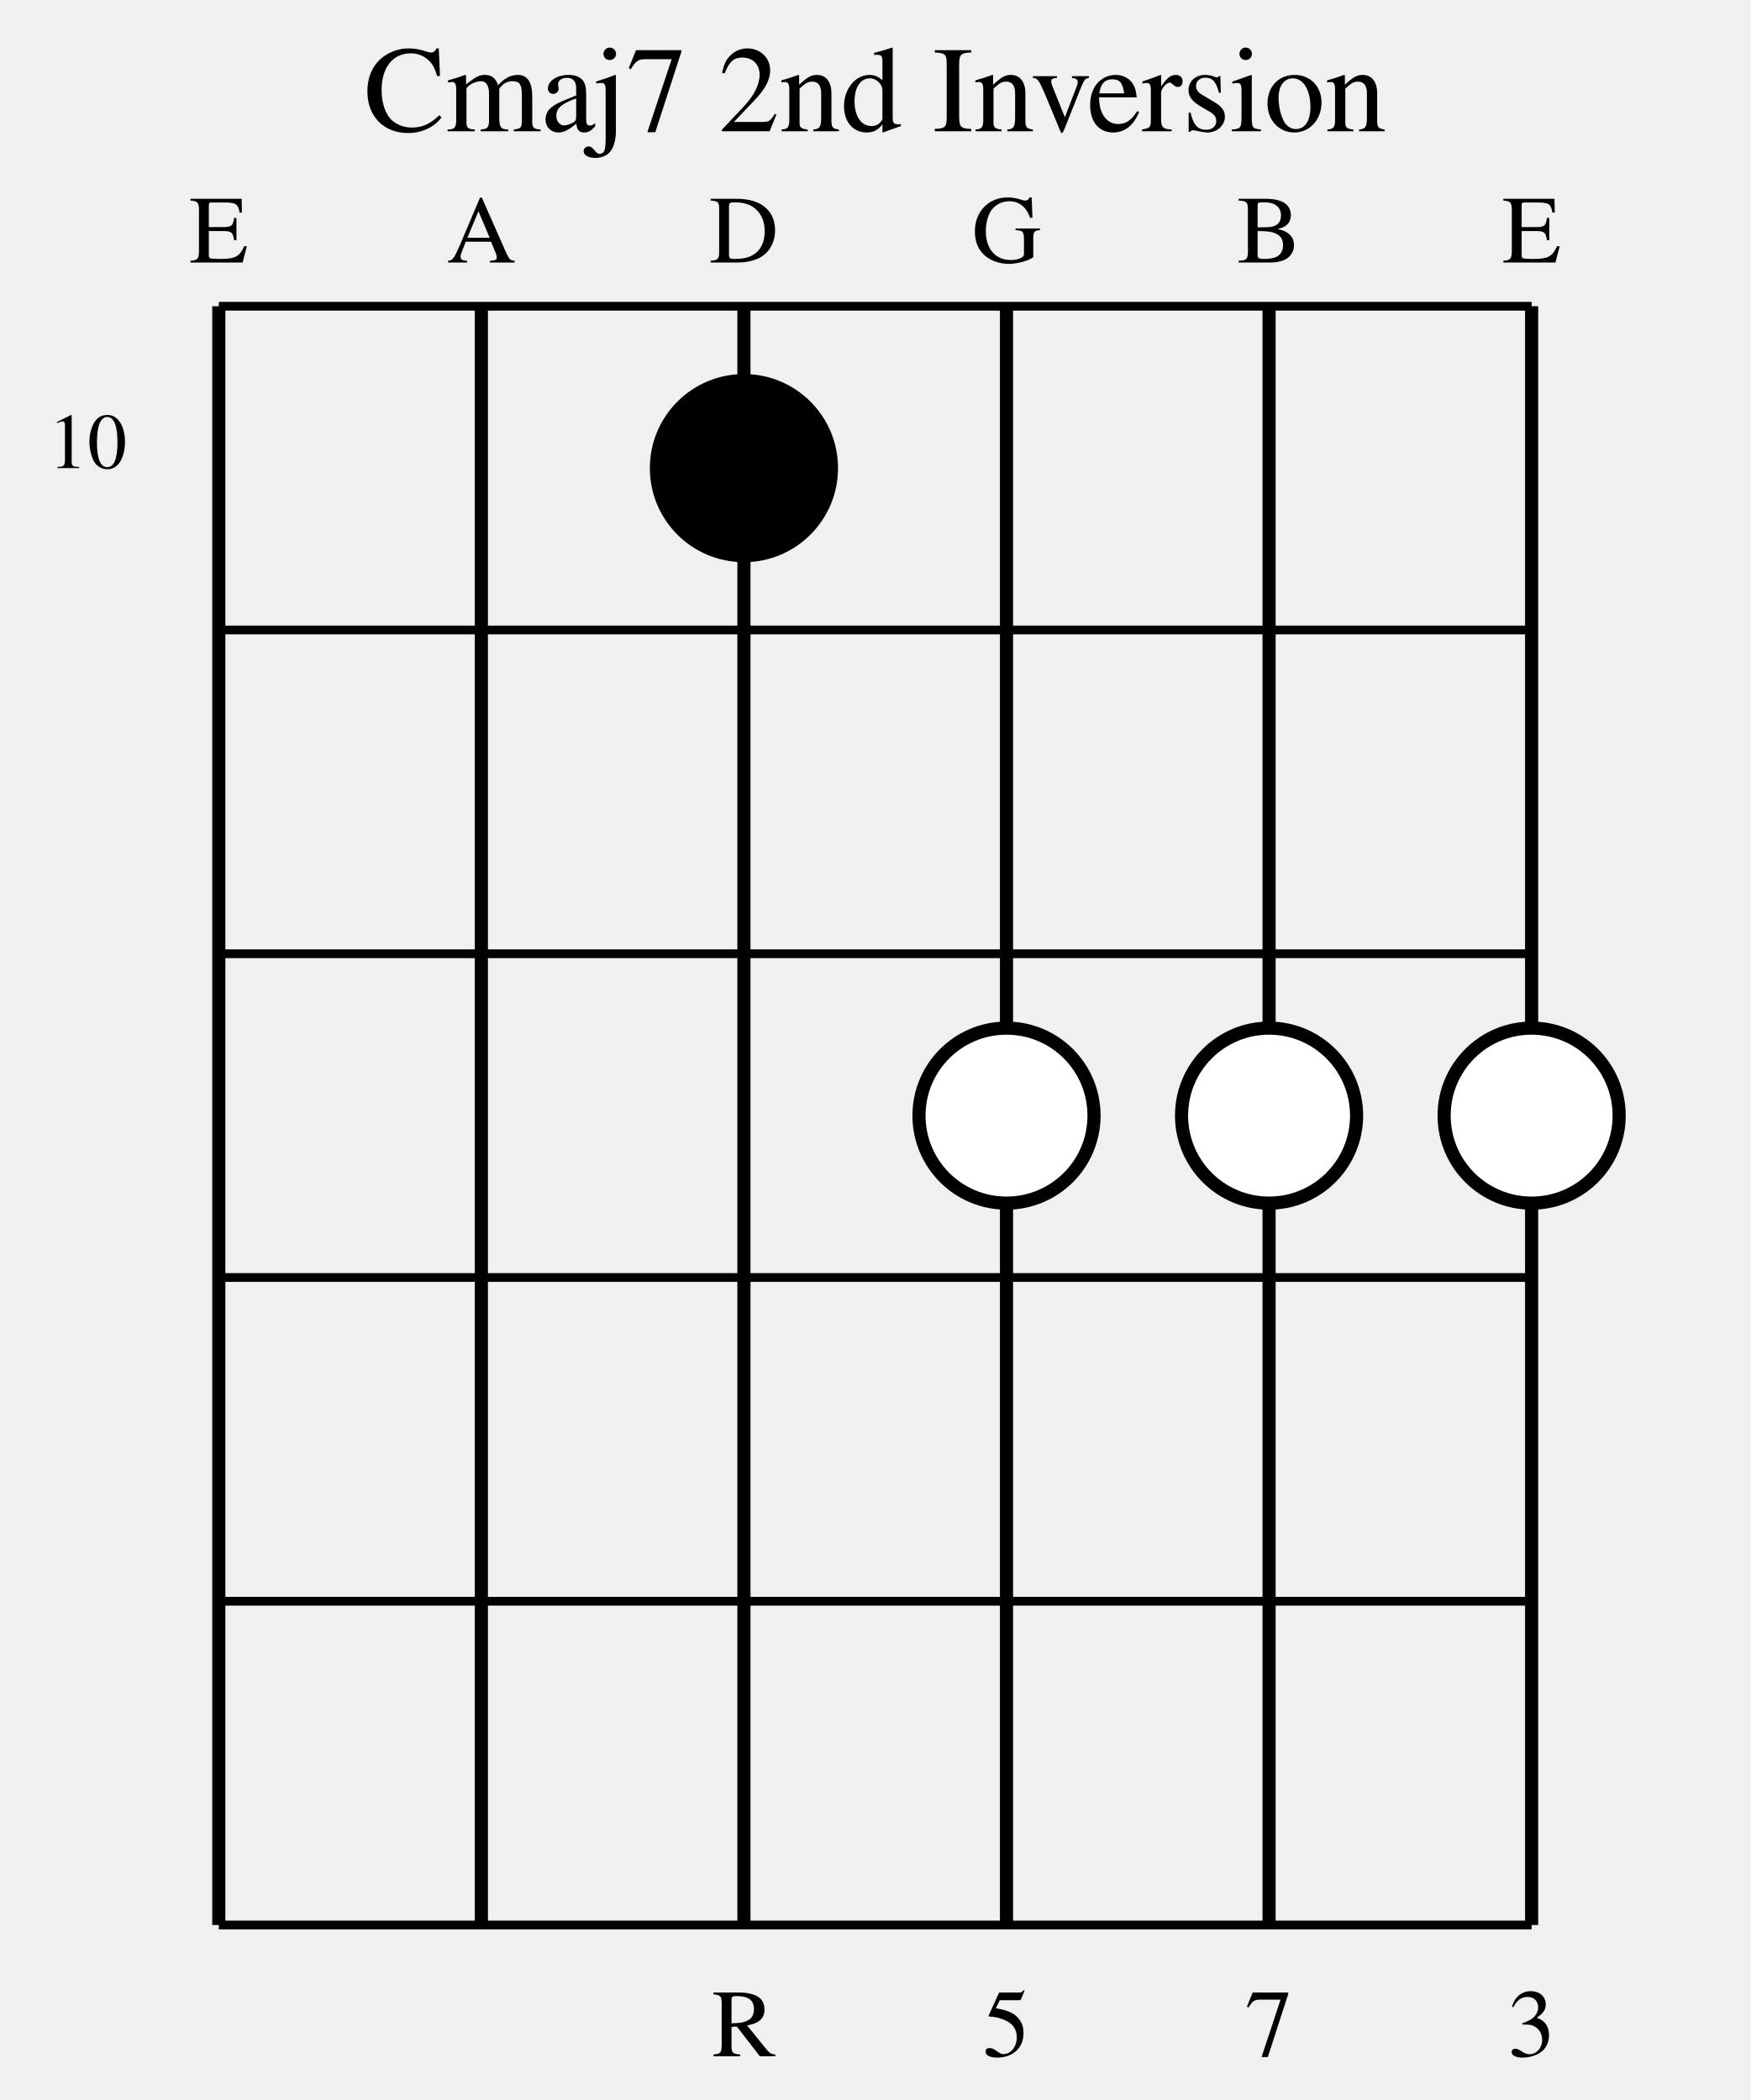
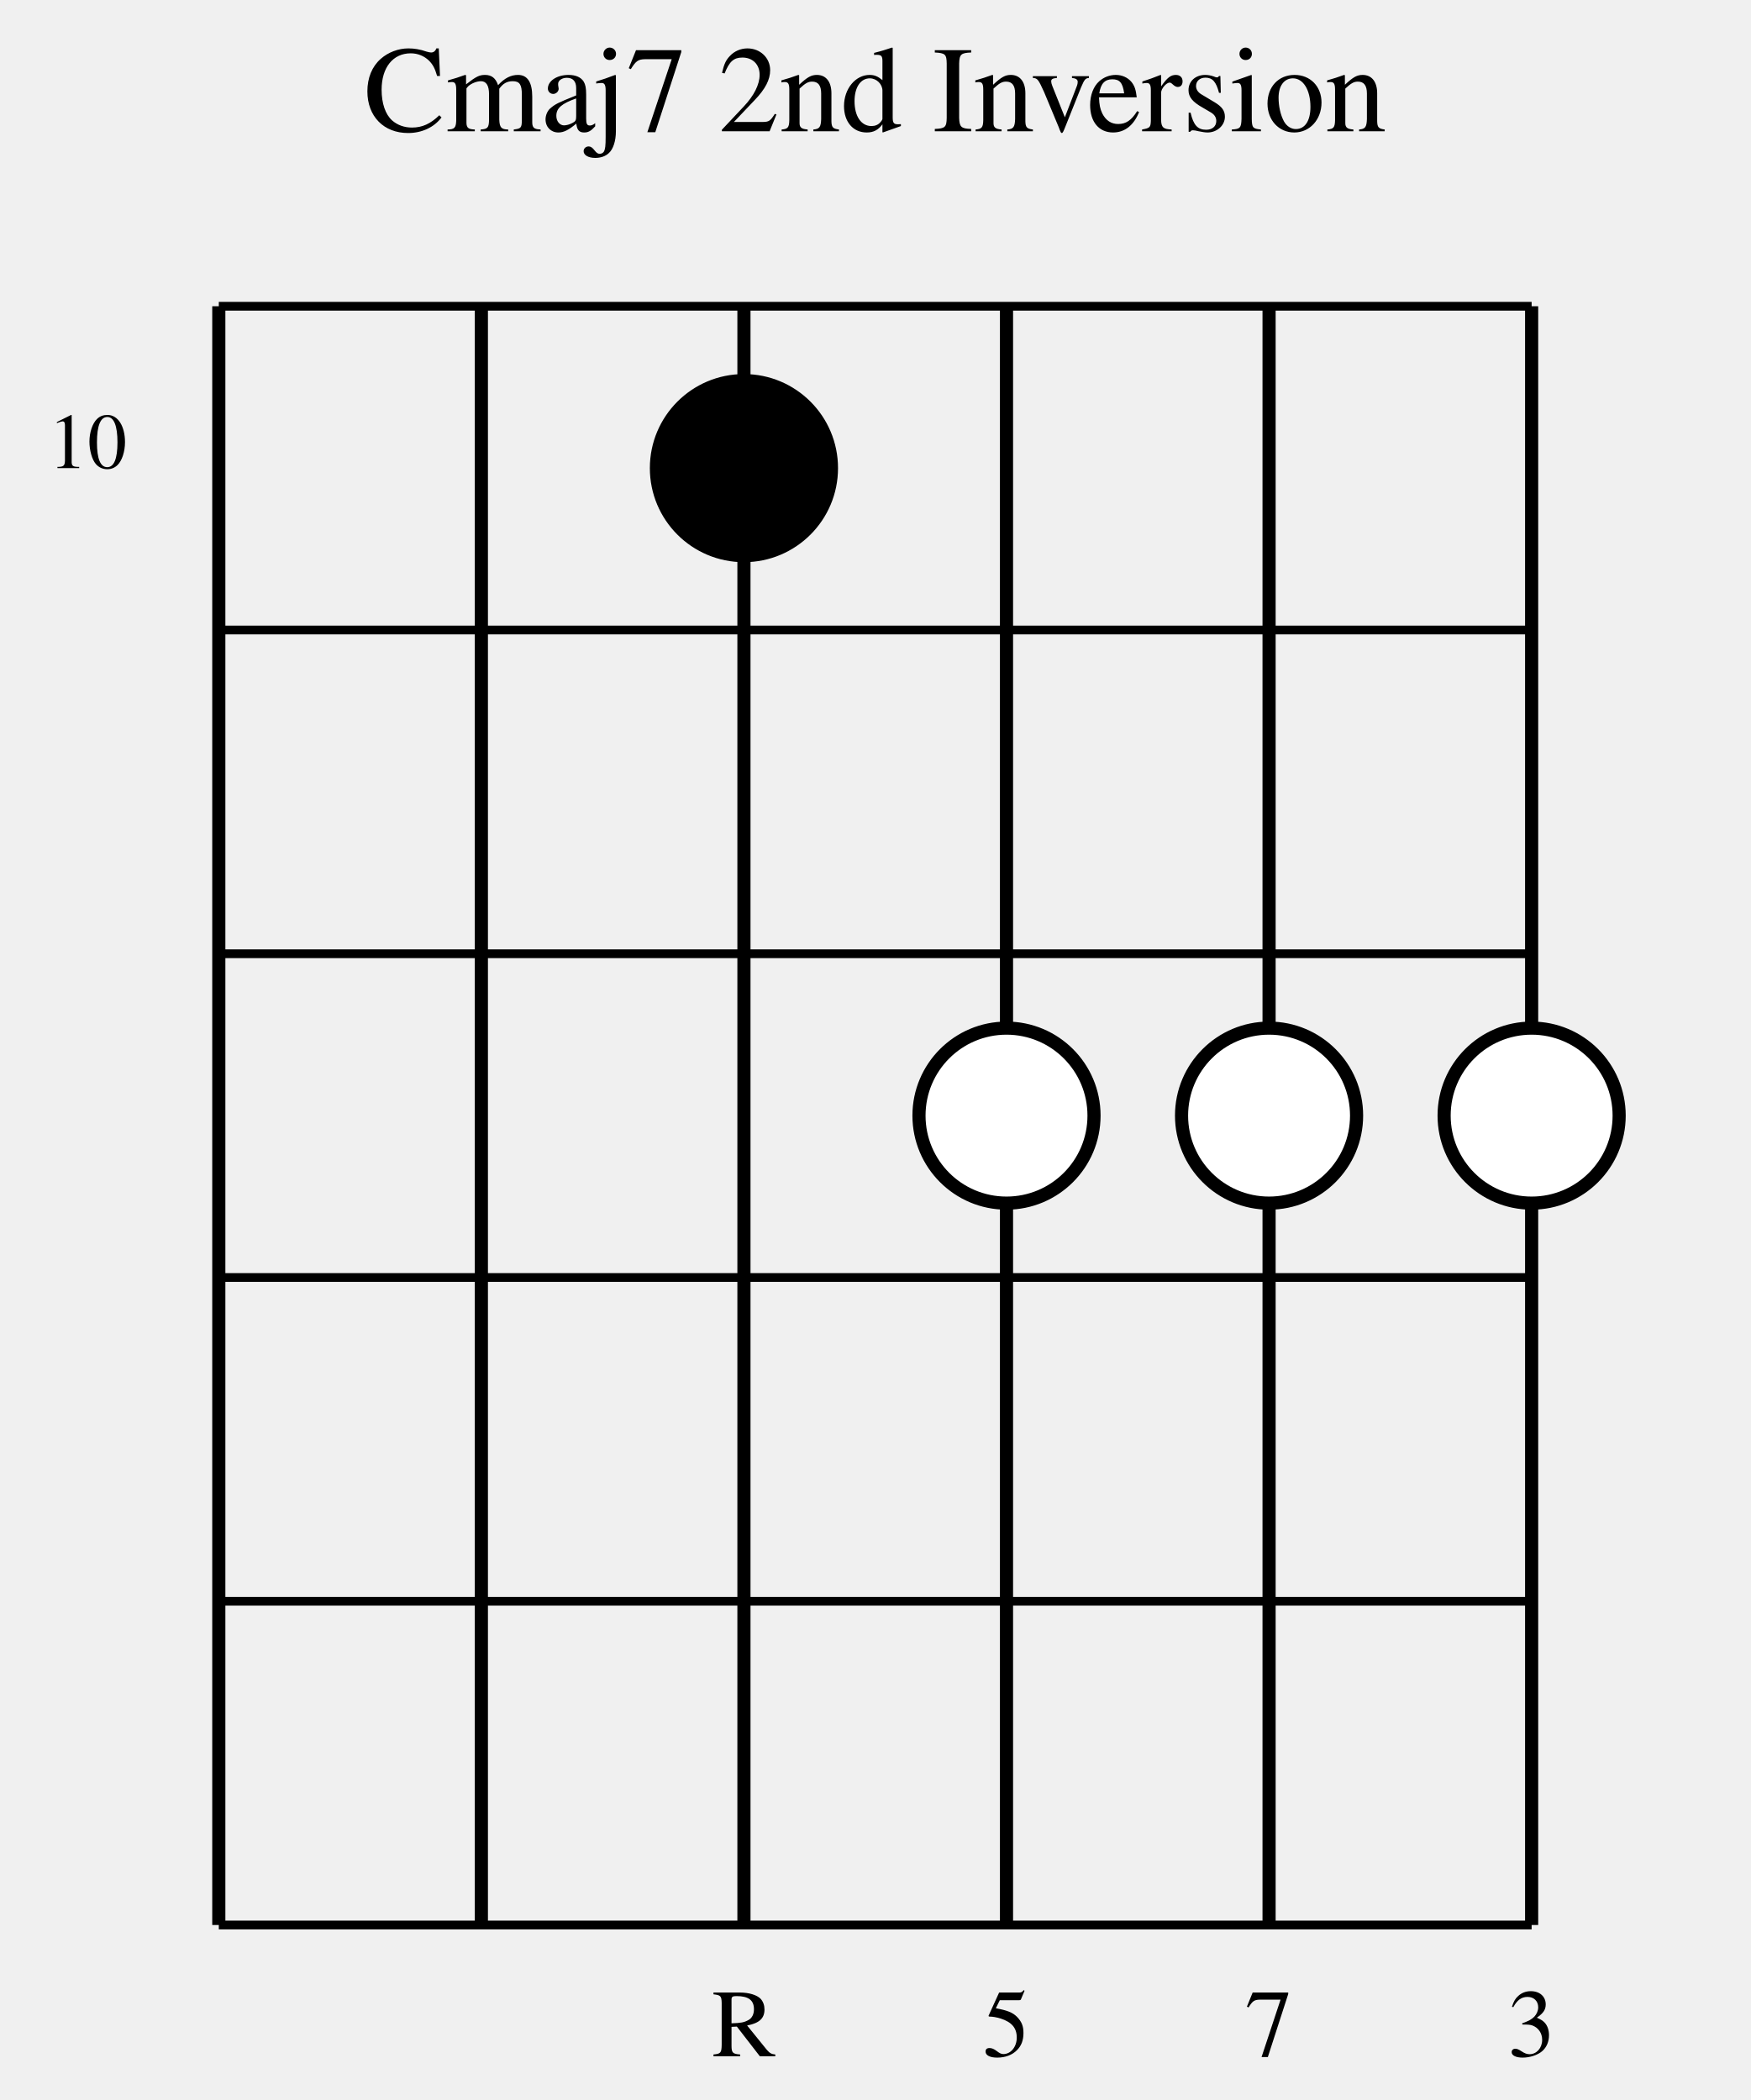
<svg xmlns="http://www.w3.org/2000/svg" width="200" height="240" viewBox="0 0 200 240">
  <defs>
    <style>
            .chord-title { 
                font-family: Times, serif; 
                font-size: 14px; 
                fill: #000000; 
                font-weight: normal; 
                text-anchor: middle; 
            }
            .string-label { 
                font-family: Times, serif; 
                font-size: 11px; 
                fill: #000000; 
                text-anchor: middle; 
            }
            .fret-label { 
                font-family: Times, serif; 
                font-size: 9px; 
                fill: #000000; 
                text-anchor: middle; 
            }
            .string-line { 
                stroke: #000000; 
                stroke-width: 1.5; 
            }
            .fret-line { 
                stroke: #000000; 
                stroke-width: 1; 
            }
            .nut-line { 
                stroke: #000000; 
                stroke-width: 3; 
            }
            .note-circle { 
                stroke: #000000; 
                stroke-width: 1.5; 
            }
            .root-note { 
                fill: #000000; 
            }
            .chord-note { 
                fill: #ffffff; 
            }
        </style>
  </defs>
  <text x="100" y="15" class="chord-title">Cmaj7 2nd Inversion</text>
-   <text x="25" y="30" class="string-label">E</text>
-   <text x="55" y="30" class="string-label">A</text>
-   <text x="85" y="30" class="string-label">D</text>
-   <text x="115" y="30" class="string-label">G</text>
-   <text x="145" y="30" class="string-label">B</text>
-   <text x="175" y="30" class="string-label">E</text>
  <line x1="25" y1="35" x2="25" y2="220" class="string-line" />
  <line x1="55" y1="35" x2="55" y2="220" class="string-line" />
  <line x1="85" y1="35" x2="85" y2="220" class="string-line" />
  <line x1="115" y1="35" x2="115" y2="220" class="string-line" />
  <line x1="145" y1="35" x2="145" y2="220" class="string-line" />
  <line x1="175" y1="35" x2="175" y2="220" class="string-line" />
  <line x1="25" y1="35" x2="175" y2="35" class="fret-line" />
  <line x1="25" y1="72" x2="175" y2="72" class="fret-line" />
  <line x1="25" y1="109" x2="175" y2="109" class="fret-line" />
  <line x1="25" y1="146" x2="175" y2="146" class="fret-line" />
  <line x1="25" y1="183" x2="175" y2="183" class="fret-line" />
  <line x1="25" y1="220" x2="175" y2="220" class="fret-line" />
  <text x="10" y="53.5" class="fret-label">10</text>
  <circle cx="85" cy="53.5" r="10" class="note-circle root-note" />
  <circle cx="115" cy="127.5" r="10" class="note-circle chord-note" />
  <circle cx="145" cy="127.5" r="10" class="note-circle chord-note" />
  <circle cx="175" cy="127.5" r="10" class="note-circle chord-note" />
  <text x="85" y="235" class="string-label">R</text>
  <text x="115" y="235" class="string-label">5</text>
  <text x="145" y="235" class="string-label">7</text>
  <text x="175" y="235" class="string-label">3</text>
</svg>
